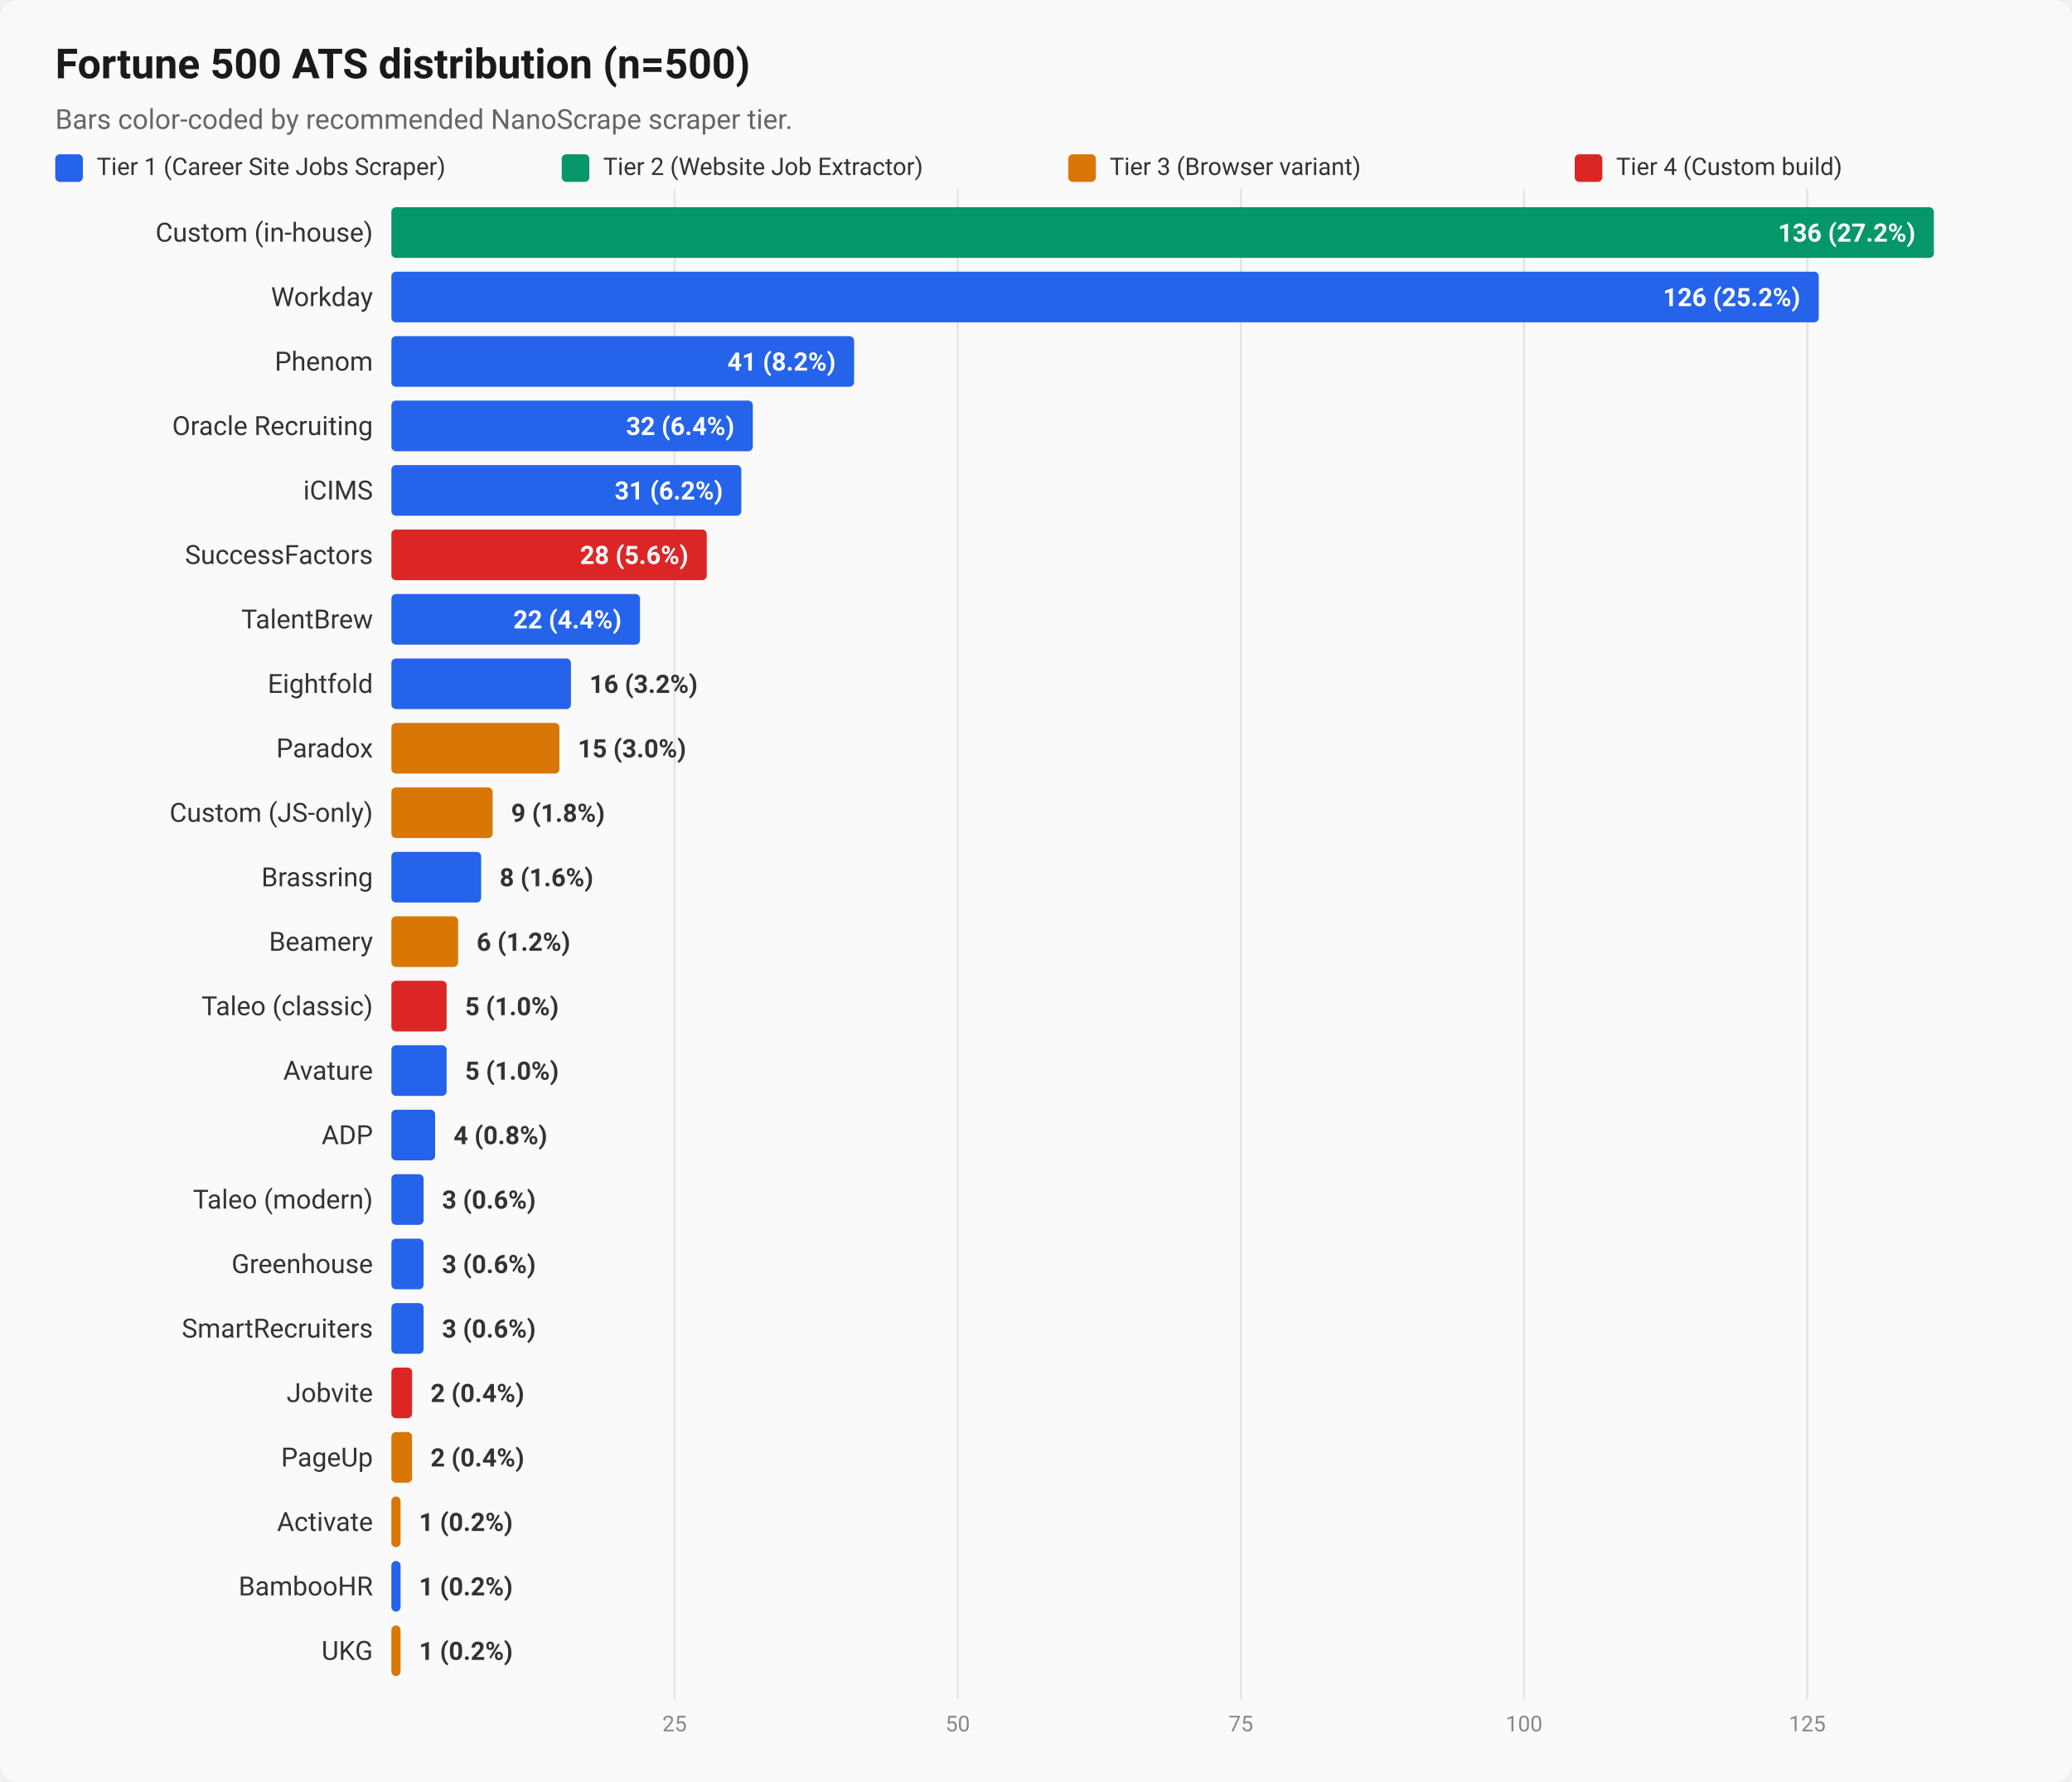
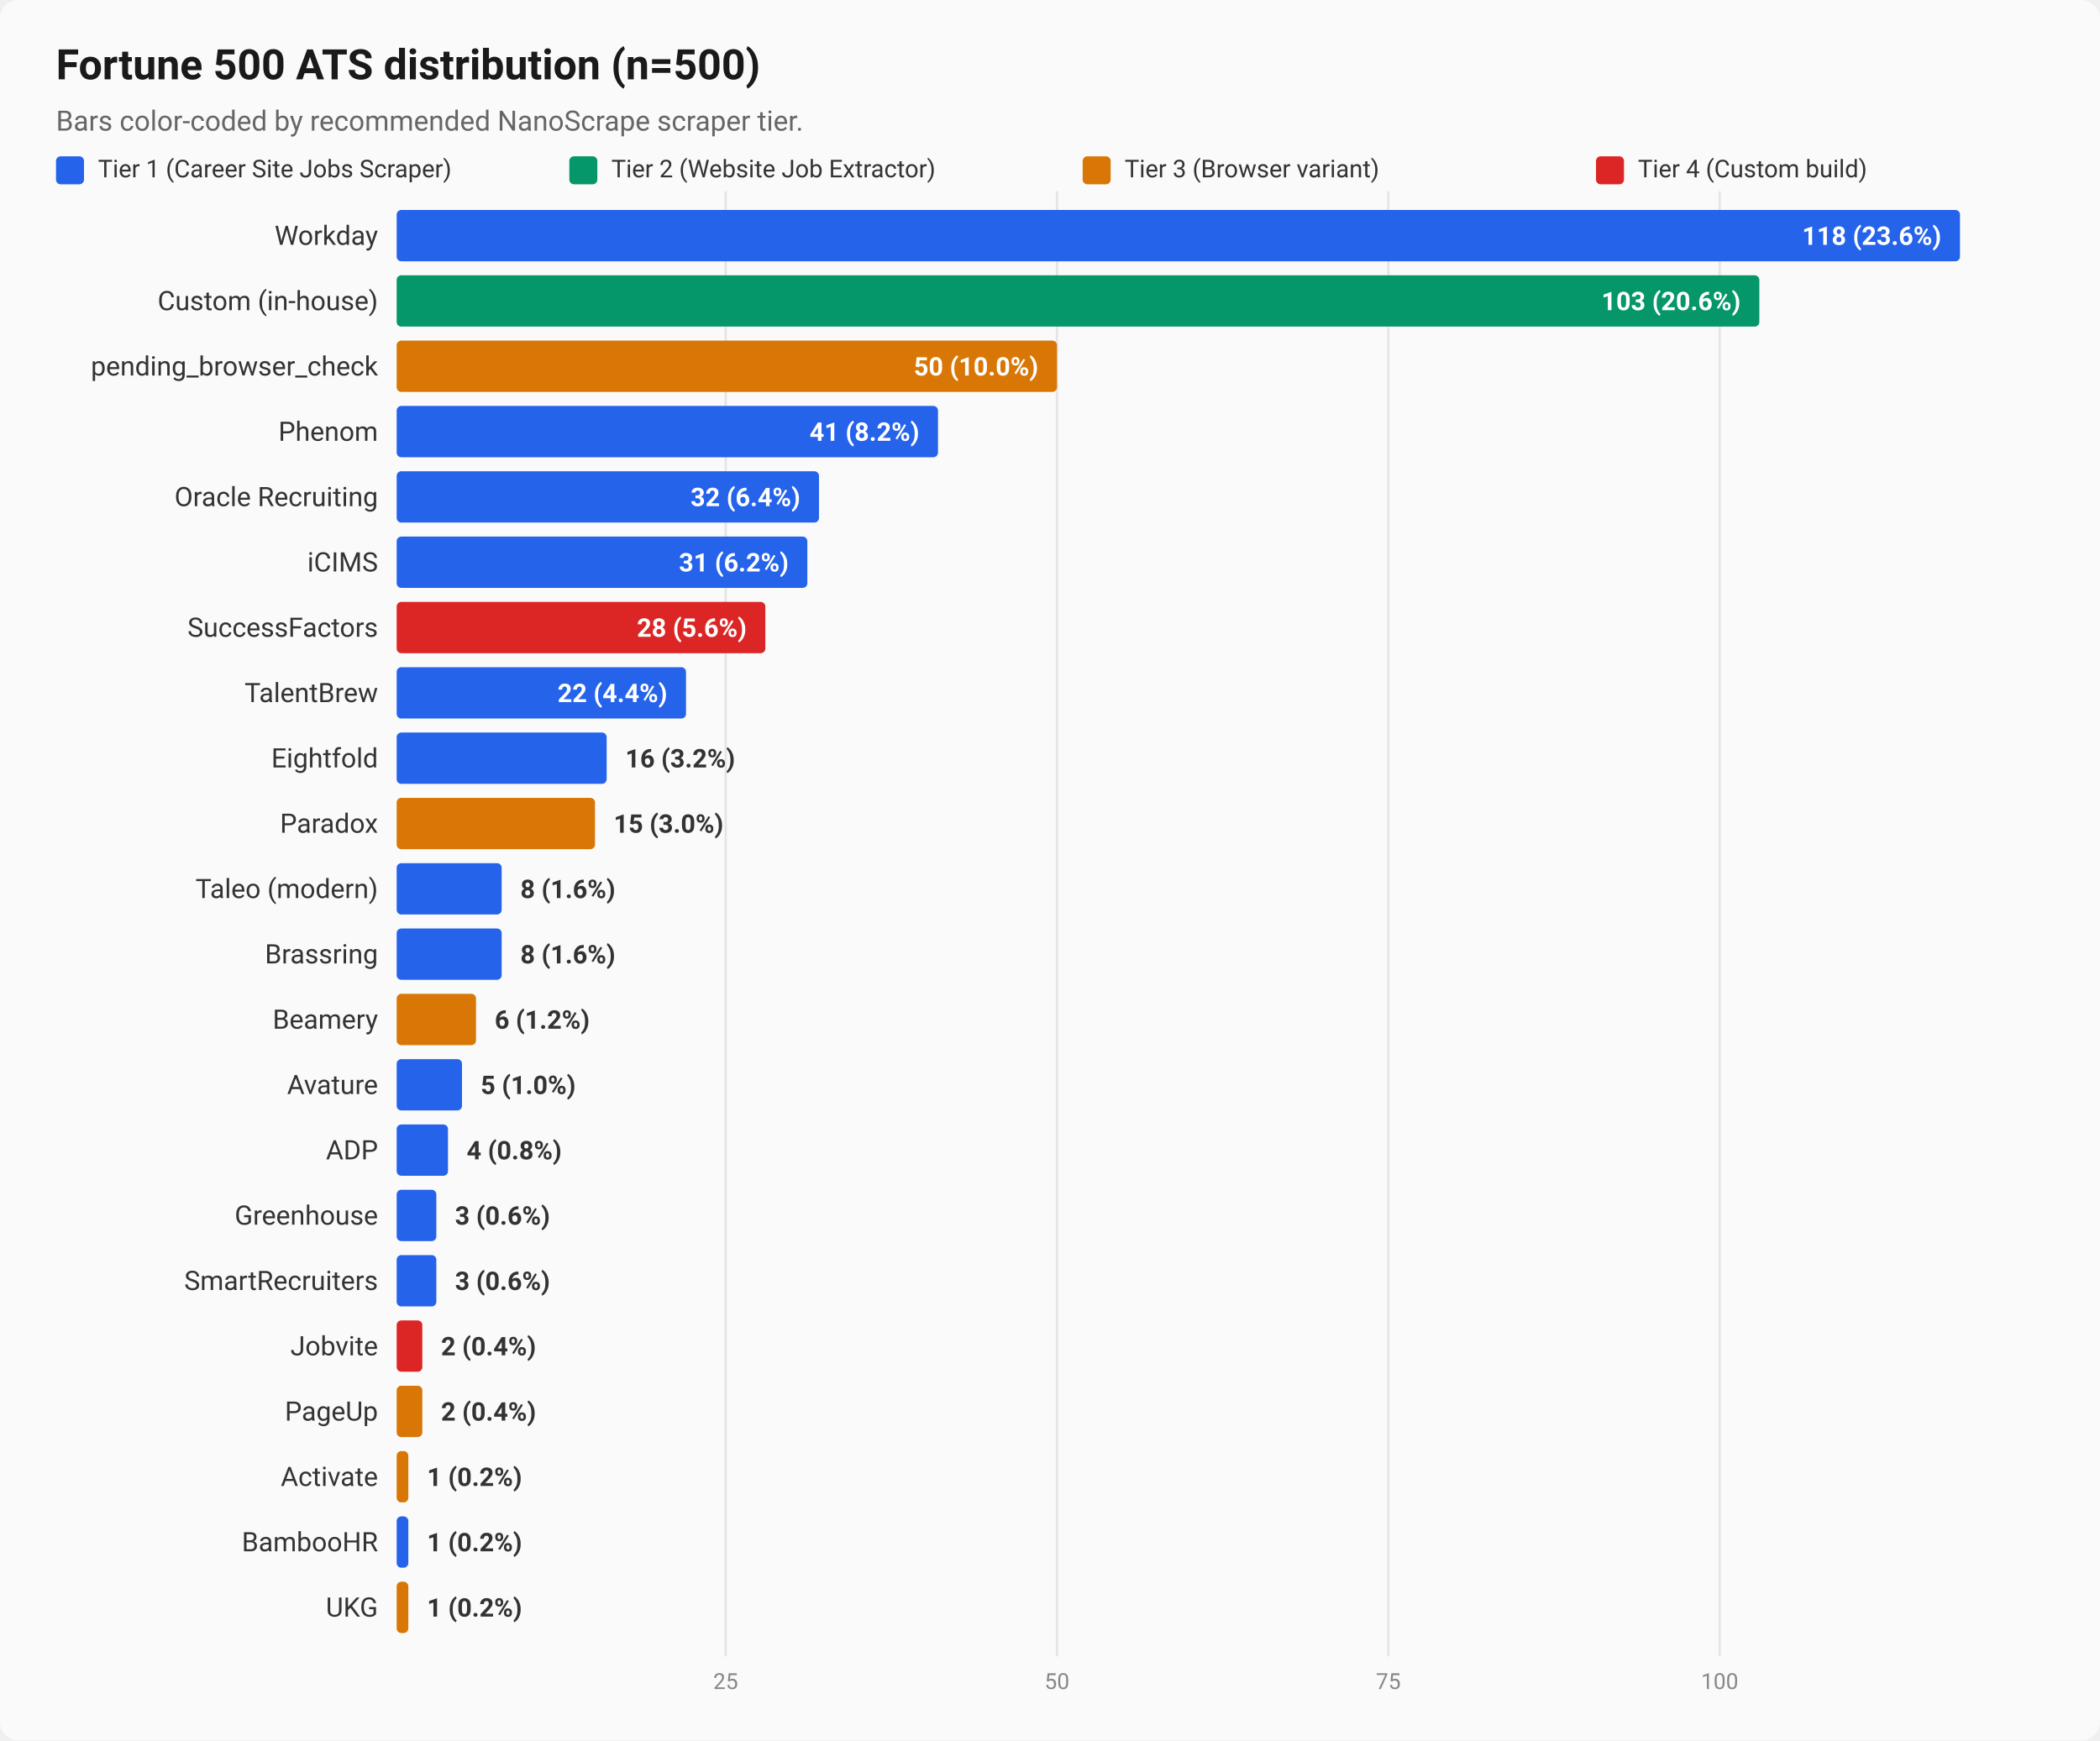
- <svg xmlns="http://www.w3.org/2000/svg" viewBox="0 0 900 774" width="100%" style="max-width:900px;font-family:-apple-system,BlinkMacSystemFont,'Segoe UI',Roboto,Helvetica,Arial,sans-serif" role="img" aria-labelledby="chart-title chart-desc">
-   <rect width="900" height="774" fill="#fafafa" rx="8" />
+ <svg xmlns="http://www.w3.org/2000/svg" viewBox="0 0 900 746" width="100%" style="max-width:900px;font-family:-apple-system,BlinkMacSystemFont,'Segoe UI',Roboto,Helvetica,Arial,sans-serif" role="img" aria-labelledby="chart-title chart-desc">
+   <rect width="900" height="746" fill="#fafafa" rx="8" />
  <text x="24" y="34" font-size="18" font-weight="700" fill="#1a1a1a">Fortune 500 ATS distribution (n=500)</text>
  <text x="24" y="56" font-size="12" fill="#666">Bars color-coded by recommended NanoScrape scraper tier.</text>
  <rect x="24" y="67" width="12" height="12" fill="#2563eb" rx="2" />
  <text x="42" y="76" font-size="10.5" fill="#333">Tier 1 (Career Site Jobs Scraper)</text>
  <rect x="244" y="67" width="12" height="12" fill="#059669" rx="2" />
  <text x="262" y="76" font-size="10.5" fill="#333">Tier 2 (Website Job Extractor)</text>
  <rect x="464" y="67" width="12" height="12" fill="#d97706" rx="2" />
  <text x="482" y="76" font-size="10.5" fill="#333">Tier 3 (Browser variant)</text>
  <rect x="684" y="67" width="12" height="12" fill="#dc2626" rx="2" />
  <text x="702" y="76" font-size="10.5" fill="#333">Tier 4 (Custom build)</text>
-   <line x1="293" y1="82" x2="293" y2="738" stroke="#e5e5e5" />
-   <text x="293" y="752" font-size="9.5" fill="#888" text-anchor="middle">25</text>
-   <line x1="416" y1="82" x2="416" y2="738" stroke="#e5e5e5" />
-   <text x="416" y="752" font-size="9.5" fill="#888" text-anchor="middle">50</text>
-   <line x1="539" y1="82" x2="539" y2="738" stroke="#e5e5e5" />
-   <text x="539" y="752" font-size="9.5" fill="#888" text-anchor="middle">75</text>
-   <line x1="662" y1="82" x2="662" y2="738" stroke="#e5e5e5" />
-   <text x="662" y="752" font-size="9.5" fill="#888" text-anchor="middle">100</text>
-   <line x1="785" y1="82" x2="785" y2="738" stroke="#e5e5e5" />
-   <text x="785" y="752" font-size="9.5" fill="#888" text-anchor="middle">125</text>
-   <text x="162" y="104.96" font-size="11.5" fill="#333" text-anchor="end">Custom (in-house)</text>
-   <rect x="170" y="90" width="670" height="22" fill="#059669" rx="2" />
-   <text x="832" y="104.96" font-size="11" fill="white" text-anchor="end" font-weight="600">136 (27.2%)</text>
-   <text x="162" y="132.96" font-size="11.5" fill="#333" text-anchor="end">Workday</text>
-   <rect x="170" y="118" width="620" height="22" fill="#2563eb" rx="2" />
-   <text x="782" y="132.96" font-size="11" fill="white" text-anchor="end" font-weight="600">126 (25.2%)</text>
-   <text x="162" y="160.96" font-size="11.5" fill="#333" text-anchor="end">Phenom</text>
-   <rect x="170" y="146" width="201" height="22" fill="#2563eb" rx="2" />
-   <text x="363" y="160.96" font-size="11" fill="white" text-anchor="end" font-weight="600">41 (8.2%)</text>
-   <text x="162" y="188.96" font-size="11.5" fill="#333" text-anchor="end">Oracle Recruiting</text>
-   <rect x="170" y="174" width="157" height="22" fill="#2563eb" rx="2" />
-   <text x="319" y="188.96" font-size="11" fill="white" text-anchor="end" font-weight="600">32 (6.4%)</text>
-   <text x="162" y="216.96" font-size="11.5" fill="#333" text-anchor="end">iCIMS</text>
-   <rect x="170" y="202" width="152" height="22" fill="#2563eb" rx="2" />
-   <text x="314" y="216.96" font-size="11" fill="white" text-anchor="end" font-weight="600">31 (6.2%)</text>
-   <text x="162" y="244.96" font-size="11.5" fill="#333" text-anchor="end">SuccessFactors</text>
-   <rect x="170" y="230" width="137" height="22" fill="#dc2626" rx="2" />
-   <text x="299" y="244.96" font-size="11" fill="white" text-anchor="end" font-weight="600">28 (5.6%)</text>
-   <text x="162" y="272.96" font-size="11.5" fill="#333" text-anchor="end">TalentBrew</text>
-   <rect x="170" y="258" width="108" height="22" fill="#2563eb" rx="2" />
-   <text x="270" y="272.96" font-size="11" fill="white" text-anchor="end" font-weight="600">22 (4.4%)</text>
-   <text x="162" y="300.96" font-size="11.5" fill="#333" text-anchor="end">Eightfold</text>
-   <rect x="170" y="286" width="78" height="22" fill="#2563eb" rx="2" />
-   <text x="256" y="300.96" font-size="11" fill="#333" text-anchor="start" font-weight="600">16 (3.2%)</text>
-   <text x="162" y="328.96" font-size="11.5" fill="#333" text-anchor="end">Paradox</text>
-   <rect x="170" y="314" width="73" height="22" fill="#d97706" rx="2" />
-   <text x="251" y="328.96" font-size="11" fill="#333" text-anchor="start" font-weight="600">15 (3.0%)</text>
-   <text x="162" y="356.96" font-size="11.5" fill="#333" text-anchor="end">Custom (JS-only)</text>
-   <rect x="170" y="342" width="44" height="22" fill="#d97706" rx="2" />
-   <text x="222" y="356.96" font-size="11" fill="#333" text-anchor="start" font-weight="600">9 (1.8%)</text>
-   <text x="162" y="384.96" font-size="11.5" fill="#333" text-anchor="end">Brassring</text>
-   <rect x="170" y="370" width="39" height="22" fill="#2563eb" rx="2" />
-   <text x="217" y="384.96" font-size="11" fill="#333" text-anchor="start" font-weight="600">8 (1.6%)</text>
-   <text x="162" y="412.96" font-size="11.5" fill="#333" text-anchor="end">Beamery</text>
-   <rect x="170" y="398" width="29" height="22" fill="#d97706" rx="2" />
-   <text x="207" y="412.96" font-size="11" fill="#333" text-anchor="start" font-weight="600">6 (1.2%)</text>
-   <text x="162" y="440.96" font-size="11.5" fill="#333" text-anchor="end">Taleo (classic)</text>
-   <rect x="170" y="426" width="24" height="22" fill="#dc2626" rx="2" />
-   <text x="202" y="440.96" font-size="11" fill="#333" text-anchor="start" font-weight="600">5 (1.0%)</text>
+   <line x1="311" y1="82" x2="311" y2="710" stroke="#e5e5e5" />
+   <text x="311" y="724" font-size="9.5" fill="#888" text-anchor="middle">25</text>
+   <line x1="453" y1="82" x2="453" y2="710" stroke="#e5e5e5" />
+   <text x="453" y="724" font-size="9.5" fill="#888" text-anchor="middle">50</text>
+   <line x1="595" y1="82" x2="595" y2="710" stroke="#e5e5e5" />
+   <text x="595" y="724" font-size="9.5" fill="#888" text-anchor="middle">75</text>
+   <line x1="737" y1="82" x2="737" y2="710" stroke="#e5e5e5" />
+   <text x="737" y="724" font-size="9.5" fill="#888" text-anchor="middle">100</text>
+   <text x="162" y="104.96" font-size="11.5" fill="#333" text-anchor="end">Workday</text>
+   <rect x="170" y="90" width="670" height="22" fill="#2563eb" rx="2" />
+   <text x="832" y="104.96" font-size="11" fill="white" text-anchor="end" font-weight="600">118 (23.6%)</text>
+   <text x="162" y="132.96" font-size="11.5" fill="#333" text-anchor="end">Custom (in-house)</text>
+   <rect x="170" y="118" width="584" height="22" fill="#059669" rx="2" />
+   <text x="746" y="132.96" font-size="11" fill="white" text-anchor="end" font-weight="600">103 (20.6%)</text>
+   <text x="162" y="160.96" font-size="11.5" fill="#333" text-anchor="end">pending_browser_check</text>
+   <rect x="170" y="146" width="283" height="22" fill="#d97706" rx="2" />
+   <text x="445" y="160.96" font-size="11" fill="white" text-anchor="end" font-weight="600">50 (10.0%)</text>
+   <text x="162" y="188.96" font-size="11.5" fill="#333" text-anchor="end">Phenom</text>
+   <rect x="170" y="174" width="232" height="22" fill="#2563eb" rx="2" />
+   <text x="394" y="188.96" font-size="11" fill="white" text-anchor="end" font-weight="600">41 (8.2%)</text>
+   <text x="162" y="216.96" font-size="11.5" fill="#333" text-anchor="end">Oracle Recruiting</text>
+   <rect x="170" y="202" width="181" height="22" fill="#2563eb" rx="2" />
+   <text x="343" y="216.96" font-size="11" fill="white" text-anchor="end" font-weight="600">32 (6.4%)</text>
+   <text x="162" y="244.96" font-size="11.5" fill="#333" text-anchor="end">iCIMS</text>
+   <rect x="170" y="230" width="176" height="22" fill="#2563eb" rx="2" />
+   <text x="338" y="244.96" font-size="11" fill="white" text-anchor="end" font-weight="600">31 (6.2%)</text>
+   <text x="162" y="272.96" font-size="11.5" fill="#333" text-anchor="end">SuccessFactors</text>
+   <rect x="170" y="258" width="158" height="22" fill="#dc2626" rx="2" />
+   <text x="320" y="272.96" font-size="11" fill="white" text-anchor="end" font-weight="600">28 (5.6%)</text>
+   <text x="162" y="300.96" font-size="11.5" fill="#333" text-anchor="end">TalentBrew</text>
+   <rect x="170" y="286" width="124" height="22" fill="#2563eb" rx="2" />
+   <text x="286" y="300.96" font-size="11" fill="white" text-anchor="end" font-weight="600">22 (4.4%)</text>
+   <text x="162" y="328.96" font-size="11.5" fill="#333" text-anchor="end">Eightfold</text>
+   <rect x="170" y="314" width="90" height="22" fill="#2563eb" rx="2" />
+   <text x="268" y="328.96" font-size="11" fill="#333" text-anchor="start" font-weight="600">16 (3.2%)</text>
+   <text x="162" y="356.96" font-size="11.5" fill="#333" text-anchor="end">Paradox</text>
+   <rect x="170" y="342" width="85" height="22" fill="#d97706" rx="2" />
+   <text x="263" y="356.96" font-size="11" fill="#333" text-anchor="start" font-weight="600">15 (3.0%)</text>
+   <text x="162" y="384.96" font-size="11.5" fill="#333" text-anchor="end">Taleo (modern)</text>
+   <rect x="170" y="370" width="45" height="22" fill="#2563eb" rx="2" />
+   <text x="223" y="384.96" font-size="11" fill="#333" text-anchor="start" font-weight="600">8 (1.6%)</text>
+   <text x="162" y="412.96" font-size="11.5" fill="#333" text-anchor="end">Brassring</text>
+   <rect x="170" y="398" width="45" height="22" fill="#2563eb" rx="2" />
+   <text x="223" y="412.96" font-size="11" fill="#333" text-anchor="start" font-weight="600">8 (1.6%)</text>
+   <text x="162" y="440.96" font-size="11.5" fill="#333" text-anchor="end">Beamery</text>
+   <rect x="170" y="426" width="34" height="22" fill="#d97706" rx="2" />
+   <text x="212" y="440.96" font-size="11" fill="#333" text-anchor="start" font-weight="600">6 (1.2%)</text>
  <text x="162" y="468.96" font-size="11.5" fill="#333" text-anchor="end">Avature</text>
-   <rect x="170" y="454" width="24" height="22" fill="#2563eb" rx="2" />
-   <text x="202" y="468.96" font-size="11" fill="#333" text-anchor="start" font-weight="600">5 (1.0%)</text>
+   <rect x="170" y="454" width="28" height="22" fill="#2563eb" rx="2" />
+   <text x="206" y="468.96" font-size="11" fill="#333" text-anchor="start" font-weight="600">5 (1.0%)</text>
  <text x="162" y="496.96" font-size="11.5" fill="#333" text-anchor="end">ADP</text>
-   <rect x="170" y="482" width="19" height="22" fill="#2563eb" rx="2" />
-   <text x="197" y="496.96" font-size="11" fill="#333" text-anchor="start" font-weight="600">4 (0.8%)</text>
-   <text x="162" y="524.96" font-size="11.5" fill="#333" text-anchor="end">Taleo (modern)</text>
-   <rect x="170" y="510" width="14" height="22" fill="#2563eb" rx="2" />
-   <text x="192" y="524.96" font-size="11" fill="#333" text-anchor="start" font-weight="600">3 (0.6%)</text>
-   <text x="162" y="552.96" font-size="11.5" fill="#333" text-anchor="end">Greenhouse</text>
-   <rect x="170" y="538" width="14" height="22" fill="#2563eb" rx="2" />
-   <text x="192" y="552.96" font-size="11" fill="#333" text-anchor="start" font-weight="600">3 (0.6%)</text>
-   <text x="162" y="580.96" font-size="11.5" fill="#333" text-anchor="end">SmartRecruiters</text>
-   <rect x="170" y="566" width="14" height="22" fill="#2563eb" rx="2" />
-   <text x="192" y="580.96" font-size="11" fill="#333" text-anchor="start" font-weight="600">3 (0.6%)</text>
-   <text x="162" y="608.96" font-size="11.5" fill="#333" text-anchor="end">Jobvite</text>
-   <rect x="170" y="594" width="9" height="22" fill="#dc2626" rx="2" />
-   <text x="187" y="608.96" font-size="11" fill="#333" text-anchor="start" font-weight="600">2 (0.4%)</text>
-   <text x="162" y="636.96" font-size="11.5" fill="#333" text-anchor="end">PageUp</text>
-   <rect x="170" y="622" width="9" height="22" fill="#d97706" rx="2" />
-   <text x="187" y="636.96" font-size="11" fill="#333" text-anchor="start" font-weight="600">2 (0.4%)</text>
-   <text x="162" y="664.96" font-size="11.5" fill="#333" text-anchor="end">Activate</text>
-   <rect x="170" y="650" width="4" height="22" fill="#d97706" rx="2" />
-   <text x="182" y="664.96" font-size="11" fill="#333" text-anchor="start" font-weight="600">1 (0.2%)</text>
-   <text x="162" y="692.96" font-size="11.5" fill="#333" text-anchor="end">BambooHR</text>
-   <rect x="170" y="678" width="4" height="22" fill="#2563eb" rx="2" />
-   <text x="182" y="692.96" font-size="11" fill="#333" text-anchor="start" font-weight="600">1 (0.2%)</text>
-   <text x="162" y="720.96" font-size="11.5" fill="#333" text-anchor="end">UKG</text>
-   <rect x="170" y="706" width="4" height="22" fill="#d97706" rx="2" />
-   <text x="182" y="720.96" font-size="11" fill="#333" text-anchor="start" font-weight="600">1 (0.2%)</text>
+   <rect x="170" y="482" width="22" height="22" fill="#2563eb" rx="2" />
+   <text x="200" y="496.96" font-size="11" fill="#333" text-anchor="start" font-weight="600">4 (0.8%)</text>
+   <text x="162" y="524.96" font-size="11.5" fill="#333" text-anchor="end">Greenhouse</text>
+   <rect x="170" y="510" width="17" height="22" fill="#2563eb" rx="2" />
+   <text x="195" y="524.96" font-size="11" fill="#333" text-anchor="start" font-weight="600">3 (0.6%)</text>
+   <text x="162" y="552.96" font-size="11.5" fill="#333" text-anchor="end">SmartRecruiters</text>
+   <rect x="170" y="538" width="17" height="22" fill="#2563eb" rx="2" />
+   <text x="195" y="552.96" font-size="11" fill="#333" text-anchor="start" font-weight="600">3 (0.6%)</text>
+   <text x="162" y="580.96" font-size="11.5" fill="#333" text-anchor="end">Jobvite</text>
+   <rect x="170" y="566" width="11" height="22" fill="#dc2626" rx="2" />
+   <text x="189" y="580.96" font-size="11" fill="#333" text-anchor="start" font-weight="600">2 (0.4%)</text>
+   <text x="162" y="608.96" font-size="11.5" fill="#333" text-anchor="end">PageUp</text>
+   <rect x="170" y="594" width="11" height="22" fill="#d97706" rx="2" />
+   <text x="189" y="608.96" font-size="11" fill="#333" text-anchor="start" font-weight="600">2 (0.4%)</text>
+   <text x="162" y="636.96" font-size="11.5" fill="#333" text-anchor="end">Activate</text>
+   <rect x="170" y="622" width="5" height="22" fill="#d97706" rx="2" />
+   <text x="183" y="636.96" font-size="11" fill="#333" text-anchor="start" font-weight="600">1 (0.2%)</text>
+   <text x="162" y="664.96" font-size="11.5" fill="#333" text-anchor="end">BambooHR</text>
+   <rect x="170" y="650" width="5" height="22" fill="#2563eb" rx="2" />
+   <text x="183" y="664.96" font-size="11" fill="#333" text-anchor="start" font-weight="600">1 (0.2%)</text>
+   <text x="162" y="692.96" font-size="11.5" fill="#333" text-anchor="end">UKG</text>
+   <rect x="170" y="678" width="5" height="22" fill="#d97706" rx="2" />
+   <text x="183" y="692.96" font-size="11" fill="#333" text-anchor="start" font-weight="600">1 (0.2%)</text>
</svg>
